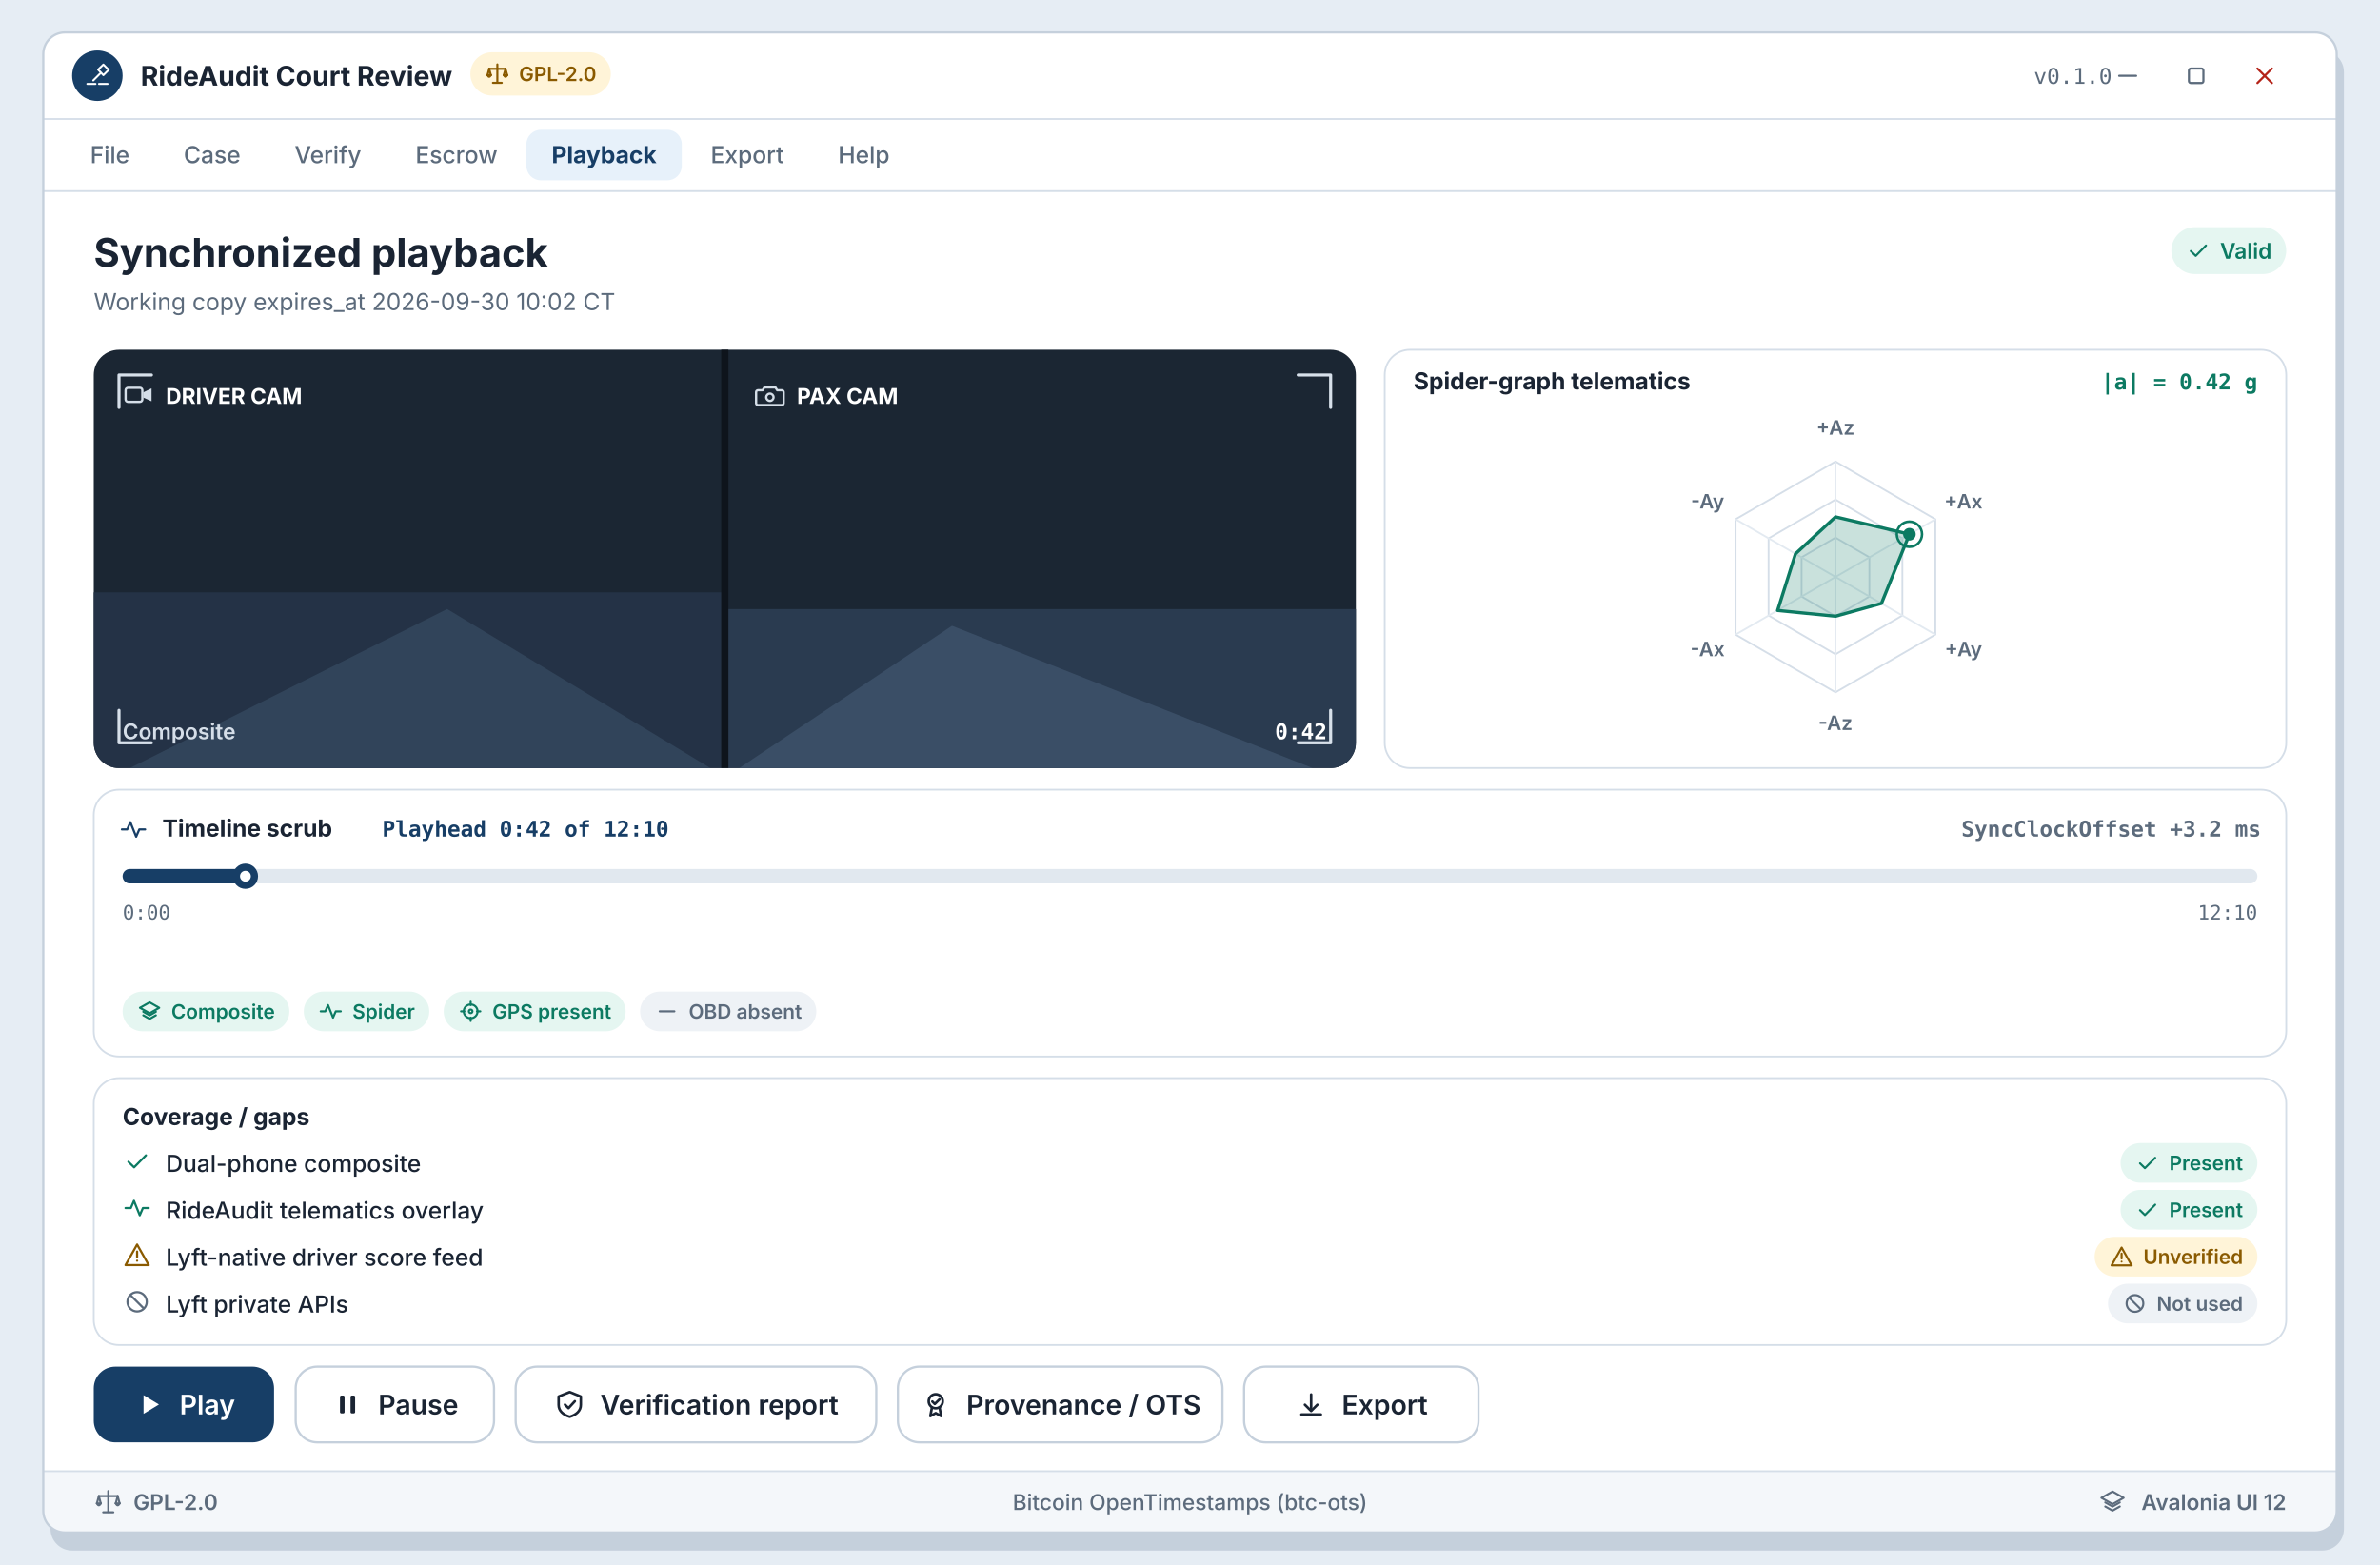
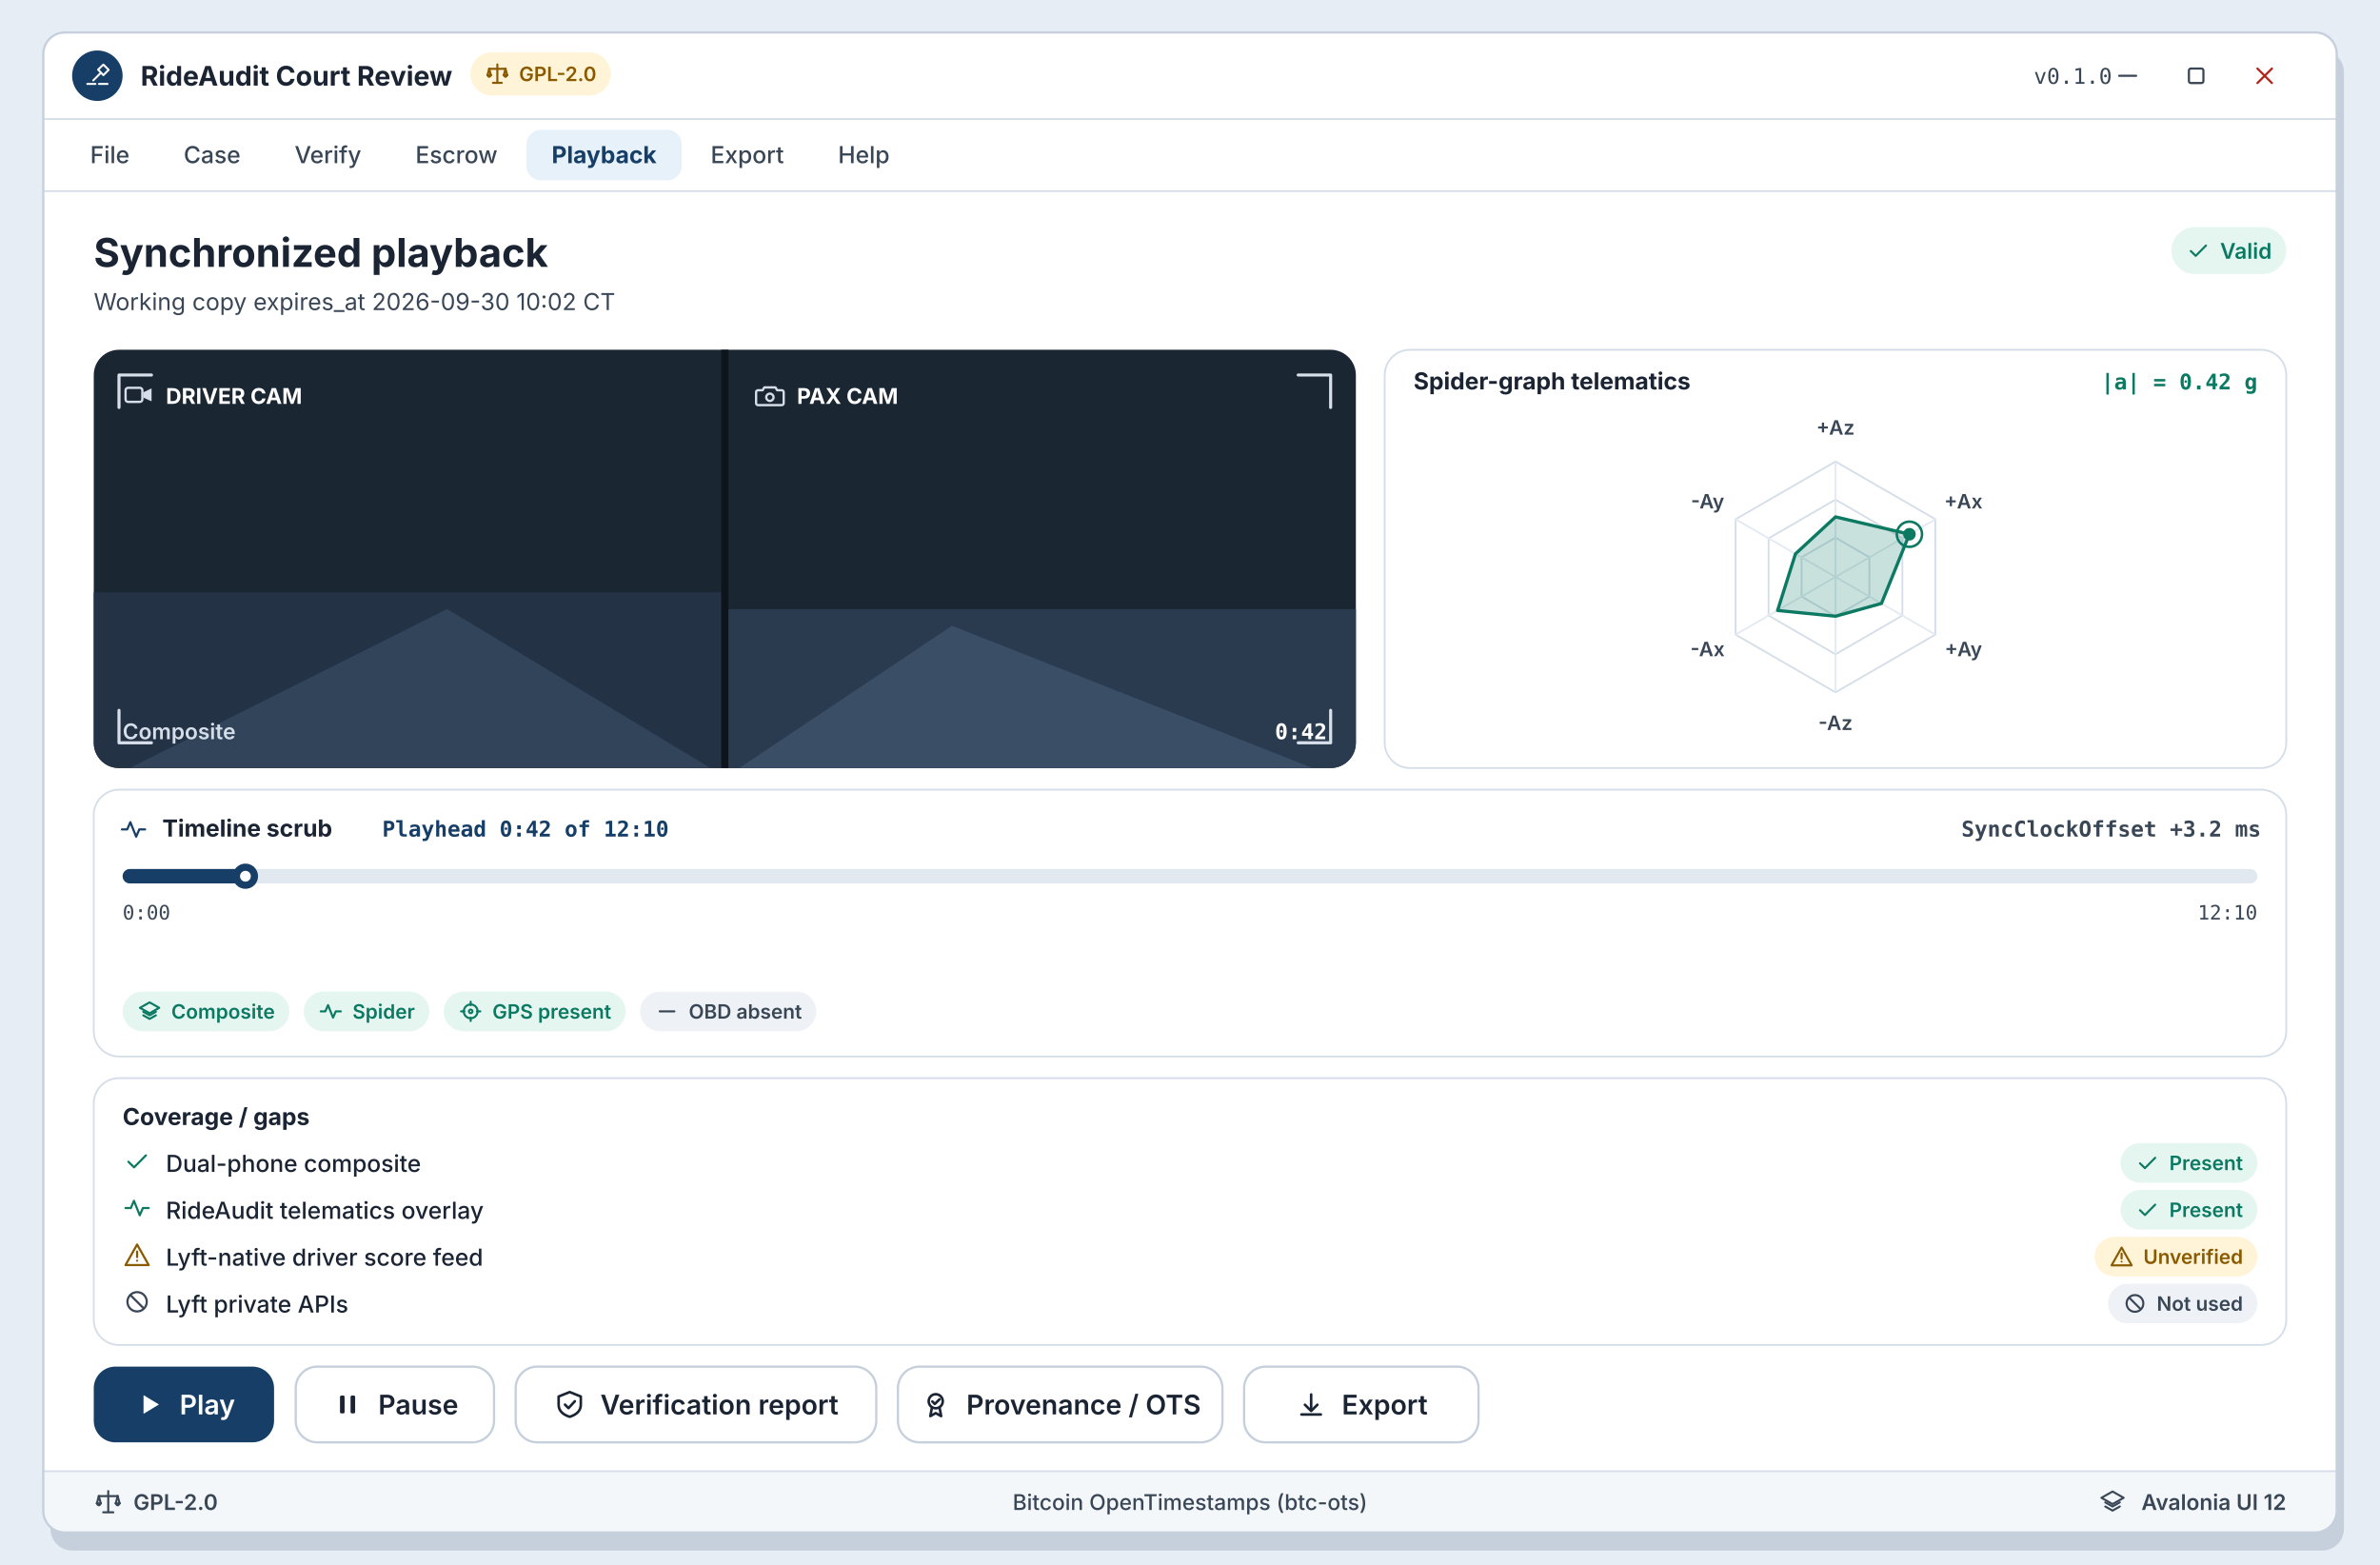
<svg xmlns="http://www.w3.org/2000/svg" width="1320" height="868" viewBox="0 0 1320 868" role="img">
  <defs>
    <clipPath id="win">
      <rect x="24" y="18" width="1272" height="832" rx="12" />
    </clipPath>
  </defs>
  <rect x="0" y="0" width="1320" height="868" rx="0" fill="#E6EDF4" />
  <rect x="28" y="28" width="1272" height="832" rx="12" fill="#C5D0DC" />
  <g clip-path="url(#win)">
    <rect x="24" y="18" width="1272" height="832" rx="0" fill="#FFFFFF" />
    <rect x="40" y="28" width="28" height="28" rx="14" fill="#173E66" />
    <g transform="translate(46.72 34.72) scale(0.61)">
      <path d="M2.8 19.4h7.4" fill="none" stroke="#FFFFFF" stroke-width="1.8" stroke-linecap="round" stroke-linejoin="round" />
      <path d="M13.4 19.4H21.2" fill="none" stroke="#FFFFFF" stroke-width="1.8" stroke-linecap="round" stroke-linejoin="round" />
      <path d="M8.2 16.2 14.4 10" fill="none" stroke="#FFFFFF" stroke-width="1.8" stroke-linecap="round" stroke-linejoin="round" />
      <path d="M12.6 6.4 17.4 1.8 22.2 6.6 17.4 11.4Z" fill="none" stroke="#FFFFFF" stroke-width="1.8" stroke-linecap="round" stroke-linejoin="round" />
    </g>
    <text x="78" y="47.5" fill="#1A2433" font-family="Inter, Segoe UI, Roboto, Helvetica, Arial, sans-serif" font-size="15" font-weight="700" text-anchor="start">RideAudit Court Review</text>
    <rect x="260.88" y="29" width="77.89" height="24" rx="12" fill="#FFF4D8" />
    <g transform="translate(268.88 34) scale(0.58)">
      <path d="M12 3v17.2" fill="none" stroke="#8A5A00" stroke-width="2" stroke-linecap="round" stroke-linejoin="round" />
      <path d="M7.8 20.6h8.4" fill="none" stroke="#8A5A00" stroke-width="2" stroke-linecap="round" stroke-linejoin="round" />
      <path d="M4.2 7.2h15.6" fill="none" stroke="#8A5A00" stroke-width="2" stroke-linecap="round" stroke-linejoin="round" />
      <path d="M4.2 7.2 2.6 13.2" fill="none" stroke="#8A5A00" stroke-width="2" stroke-linecap="round" stroke-linejoin="round" />
      <path d="M4.2 7.2 5.8 13.2" fill="none" stroke="#8A5A00" stroke-width="2" stroke-linecap="round" stroke-linejoin="round" />
      <path d="M2.6 13.2h3.2" fill="none" stroke="#8A5A00" stroke-width="2" stroke-linecap="round" stroke-linejoin="round" />
      <path d="M2.6 13.2Q4.2 16.4 5.8 13.2" fill="none" stroke="#8A5A00" stroke-width="2" stroke-linecap="round" stroke-linejoin="round" />
      <path d="M19.8 7.2 18.2 13.2" fill="none" stroke="#8A5A00" stroke-width="2" stroke-linecap="round" stroke-linejoin="round" />
      <path d="M19.8 7.2 21.4 13.2" fill="none" stroke="#8A5A00" stroke-width="2" stroke-linecap="round" stroke-linejoin="round" />
      <path d="M18.2 13.2h3.2" fill="none" stroke="#8A5A00" stroke-width="2" stroke-linecap="round" stroke-linejoin="round" />
      <path d="M18.2 13.2Q19.8 16.4 21.4 13.2" fill="none" stroke="#8A5A00" stroke-width="2" stroke-linecap="round" stroke-linejoin="round" />
    </g>
    <text x="287.88" y="45" fill="#8A5A00" font-family="Inter, Segoe UI, Roboto, Helvetica, Arial, sans-serif" font-size="11" font-weight="600" text-anchor="start">GPL-2.0</text>
-     <text x="1128" y="46.5" fill="#5C6B7C" font-family="JetBrains Mono, ui-monospace, SFMono-Regular, Menlo, Consolas, monospace" font-size="12" font-weight="500" text-anchor="start">v0.1.0</text>
+     <text x="1128" y="46.5" fill="#394656" font-family="JetBrains Mono, ui-monospace, SFMono-Regular, Menlo, Consolas, monospace" font-size="12" font-weight="500" text-anchor="start">v0.1.0</text>
    <g transform="translate(1172 34) scale(0.67)">
-       <path d="M5 12h14" fill="none" stroke="#5C6B7C" stroke-width="1.8" stroke-linecap="round" stroke-linejoin="round" />
+       <path d="M5 12h14" fill="none" stroke="#394656" stroke-width="1.8" stroke-linecap="round" stroke-linejoin="round" />
    </g>
    <g transform="translate(1210 34) scale(0.67)">
-       <rect x="6" y="6" width="12" height="12" rx="1.6" fill="none" stroke="#5C6B7C" stroke-width="1.8" stroke-linejoin="round" />
+       <rect x="6" y="6" width="12" height="12" rx="1.6" fill="none" stroke="#394656" stroke-width="1.8" stroke-linejoin="round" />
    </g>
    <g transform="translate(1248 34) scale(0.67)">
      <path d="M6 6 18 18" fill="none" stroke="#B42318" stroke-width="1.8" stroke-linecap="round" stroke-linejoin="round" />
      <path d="M18 6 6 18" fill="none" stroke="#B42318" stroke-width="1.8" stroke-linecap="round" stroke-linejoin="round" />
    </g>
    <line x1="24" y1="66" x2="1296" y2="66" stroke="#D5DEE8" stroke-width="1" />
-     <text x="50" y="90.5" fill="#5C6B7C" font-family="Inter, Segoe UI, Roboto, Helvetica, Arial, sans-serif" font-size="13" font-weight="500" text-anchor="start">File</text>
-     <text x="101.86" y="90.5" fill="#5C6B7C" font-family="Inter, Segoe UI, Roboto, Helvetica, Arial, sans-serif" font-size="13" font-weight="500" text-anchor="start">Case</text>
-     <text x="163.41" y="90.5" fill="#5C6B7C" font-family="Inter, Segoe UI, Roboto, Helvetica, Arial, sans-serif" font-size="13" font-weight="500" text-anchor="start">Verify</text>
-     <text x="230.41" y="90.5" fill="#5C6B7C" font-family="Inter, Segoe UI, Roboto, Helvetica, Arial, sans-serif" font-size="13" font-weight="500" text-anchor="start">Escrow</text>
+     <text x="50" y="90.5" fill="#394656" font-family="Inter, Segoe UI, Roboto, Helvetica, Arial, sans-serif" font-size="13" font-weight="500" text-anchor="start">File</text>
+     <text x="101.86" y="90.5" fill="#394656" font-family="Inter, Segoe UI, Roboto, Helvetica, Arial, sans-serif" font-size="13" font-weight="500" text-anchor="start">Case</text>
+     <text x="163.41" y="90.5" fill="#394656" font-family="Inter, Segoe UI, Roboto, Helvetica, Arial, sans-serif" font-size="13" font-weight="500" text-anchor="start">Verify</text>
+     <text x="230.41" y="90.5" fill="#394656" font-family="Inter, Segoe UI, Roboto, Helvetica, Arial, sans-serif" font-size="13" font-weight="500" text-anchor="start">Escrow</text>
    <rect x="291.95" y="72" width="86.19" height="28" rx="8" fill="#E7F1FA" />
    <text x="305.95" y="90.5" fill="#173E66" font-family="Inter, Segoe UI, Roboto, Helvetica, Arial, sans-serif" font-size="13" font-weight="700" text-anchor="start">Playback</text>
-     <text x="394.14" y="90.5" fill="#5C6B7C" font-family="Inter, Segoe UI, Roboto, Helvetica, Arial, sans-serif" font-size="13" font-weight="500" text-anchor="start">Export</text>
-     <text x="464.8" y="90.5" fill="#5C6B7C" font-family="Inter, Segoe UI, Roboto, Helvetica, Arial, sans-serif" font-size="13" font-weight="500" text-anchor="start">Help</text>
+     <text x="394.14" y="90.5" fill="#394656" font-family="Inter, Segoe UI, Roboto, Helvetica, Arial, sans-serif" font-size="13" font-weight="500" text-anchor="start">Export</text>
+     <text x="464.8" y="90.5" fill="#394656" font-family="Inter, Segoe UI, Roboto, Helvetica, Arial, sans-serif" font-size="13" font-weight="500" text-anchor="start">Help</text>
    <line x1="24" y1="106" x2="1296" y2="106" stroke="#D5DEE8" stroke-width="1" />
    <text x="52" y="148" fill="#1A2433" font-family="Inter, Segoe UI, Roboto, Helvetica, Arial, sans-serif" font-size="22" font-weight="700" text-anchor="start">Synchronized playback</text>
    <rect x="1204.28" y="126" width="63.72" height="26" rx="13" fill="#E5F6F1" />
    <g transform="translate(1212.28 132) scale(0.58)">
      <path d="M4.8 12.5 9.5 17.1 19.3 7.2" fill="none" stroke="#0C7A62" stroke-width="2" stroke-linecap="round" stroke-linejoin="round" />
    </g>
    <text x="1231.28" y="143.5" fill="#0C7A62" font-family="Inter, Segoe UI, Roboto, Helvetica, Arial, sans-serif" font-size="12" font-weight="600" text-anchor="start">Valid</text>
-     <text x="52" y="172" fill="#5C6B7C" font-family="Inter, Segoe UI, Roboto, Helvetica, Arial, sans-serif" font-size="13" font-weight="400" text-anchor="start">Working copy expires_at 2026-09-30 10:02 CT</text>
+     <text x="52" y="172" fill="#394656" font-family="Inter, Segoe UI, Roboto, Helvetica, Arial, sans-serif" font-size="13" font-weight="400" text-anchor="start">Working copy expires_at 2026-09-30 10:02 CT</text>
    <defs>
      <clipPath id="split2">
        <rect x="52" y="194" width="700" height="232" rx="14" />
      </clipPath>
    </defs>
    <g clip-path="url(#split2)">
      <rect x="52" y="194" width="700" height="232" rx="0" fill="#1B2633" />
      <rect x="52" y="328.56" width="350" height="116" rx="0" fill="#243246" />
      <rect x="402" y="337.84" width="350" height="116" rx="0" fill="#2A3B50" />
      <polygon points="248.0,337.8 72.0,426.0 394.0,426.0" fill="#31445A" />
      <polygon points="528.0,347.1 410.0,426.0 728.0,426.0" fill="#3A4E66" />
      <line x1="402" y1="194" x2="402" y2="426" stroke="#0E141C" stroke-width="4" />
    </g>
    <path d="M66 226 L66 208 L84 208" fill="none" stroke="#D7E0EA" stroke-width="1.7" stroke-linecap="round" stroke-linejoin="round" />
    <path d="M720 208 L738 208 L738 226" fill="none" stroke="#D7E0EA" stroke-width="1.7" stroke-linecap="round" stroke-linejoin="round" />
    <path d="M66 394 L66 412 L84 412" fill="none" stroke="#D7E0EA" stroke-width="1.7" stroke-linecap="round" stroke-linejoin="round" />
    <path d="M720 412 L738 412 L738 394" fill="none" stroke="#D7E0EA" stroke-width="1.7" stroke-linecap="round" stroke-linejoin="round" />
    <g transform="translate(68 210) scale(0.75)">
      <rect x="2.2" y="6.8" width="12.4" height="10.4" rx="1.8" fill="none" stroke="#D5DEE8" stroke-width="1.7" stroke-linejoin="round" />
      <path d="M15.2 10.2 21.4 7.2v9.6l-6.2-2.8z" fill="#D5DEE8" stroke="none" stroke-linejoin="round" />
    </g>
    <text x="92" y="224" fill="#FFFFFF" font-family="Inter, Segoe UI, Roboto, Helvetica, Arial, sans-serif" font-size="12" font-weight="700" text-anchor="start">DRIVER CAM</text>
    <g transform="translate(418 210) scale(0.75)">
      <path d="M3.2 8.6h3.4l1.3-2.1h8.2l1.3 2.1h3.4A1.4 1.4 0 0 1 22.2 10v8.2a1.4 1.4 0 0 1-1.4 1.4H3.2A1.4 1.4 0 0 1 1.8 18.2V10a1.4 1.4 0 0 1 1.4-1.4z" fill="none" stroke="#D5DEE8" stroke-width="1.7" stroke-linecap="round" stroke-linejoin="round" />
      <circle cx="12" cy="13.8" r="2.7" fill="none" stroke="#D5DEE8" stroke-width="1.7" />
    </g>
    <text x="442" y="224" fill="#FFFFFF" font-family="Inter, Segoe UI, Roboto, Helvetica, Arial, sans-serif" font-size="12" font-weight="700" text-anchor="start">PAX CAM</text>
    <text x="68" y="410" fill="#D5DEE8" font-family="Inter, Segoe UI, Roboto, Helvetica, Arial, sans-serif" font-size="12" font-weight="600" text-anchor="start">Composite</text>
    <text x="736" y="410" fill="#FFFFFF" font-family="JetBrains Mono, ui-monospace, SFMono-Regular, Menlo, Consolas, monospace" font-size="12" font-weight="600" text-anchor="end">0:42</text>
    <rect x="768" y="194" width="500" height="232" rx="14" fill="#FFFFFF" stroke="#D5DEE8" stroke-width="1" />
    <text x="784" y="216" fill="#1A2433" font-family="Inter, Segoe UI, Roboto, Helvetica, Arial, sans-serif" font-size="13" font-weight="700" text-anchor="start">Spider-graph telematics</text>
    <text x="1252" y="216" fill="#0C7A62" font-family="JetBrains Mono, ui-monospace, SFMono-Regular, Menlo, Consolas, monospace" font-size="12" font-weight="700" text-anchor="end">|a| = 0.42 g</text>
    <polygon points="1018.0,298.2 1036.8,309.1 1036.8,330.9 1018.0,341.8 999.2,330.9 999.2,309.1" fill="none" stroke="#D5DEE8" stroke-width="1" stroke-linejoin="round" />
    <polygon points="1018.0,277.1 1055.1,298.6 1055.1,341.4 1018.0,362.9 980.9,341.4 980.9,298.6" fill="none" stroke="#D5DEE8" stroke-width="1" stroke-linejoin="round" />
    <polygon points="1018.0,256.0 1073.4,288.0 1073.4,352.0 1018.0,384.0 962.6,352.0 962.6,288.0" fill="none" stroke="#D5DEE8" stroke-width="1" stroke-linejoin="round" />
    <line x1="1018" y1="320" x2="1018" y2="256" stroke="#E3EAF1" stroke-width="1" />
    <line x1="1018" y1="320" x2="1073.43" y2="288" stroke="#E3EAF1" stroke-width="1" />
    <line x1="1018" y1="320" x2="1073.43" y2="352" stroke="#E3EAF1" stroke-width="1" />
    <line x1="1018" y1="320" x2="1018" y2="384" stroke="#E3EAF1" stroke-width="1" />
    <line x1="1018" y1="320" x2="962.57" y2="352" stroke="#E3EAF1" stroke-width="1" />
    <line x1="1018" y1="320" x2="962.57" y2="288" stroke="#E3EAF1" stroke-width="1" />
    <polygon points="1018.0,286.7 1059.0,296.3 1043.5,334.7 1018.0,341.8 985.9,338.6 995.8,307.2" fill="#0C7A62" fill-opacity="0.22" stroke="#0C7A62" stroke-width="1.8" stroke-linejoin="round" />
    <circle cx="1059.01" cy="296.32" r="3.5" fill="#0C7A62" />
    <circle cx="1059.01" cy="296.32" r="7" fill="none" stroke="#0C7A62" stroke-width="1.4" />
-     <text x="1018" y="241.08" fill="#5C6B7C" font-family="Inter, Segoe UI, Roboto, Helvetica, Arial, sans-serif" font-size="11" font-weight="600" text-anchor="middle">+Az</text>
-     <text x="1088.94" y="282.04" fill="#5C6B7C" font-family="Inter, Segoe UI, Roboto, Helvetica, Arial, sans-serif" font-size="11" font-weight="600" text-anchor="middle">+Ax</text>
-     <text x="1088.94" y="363.96" fill="#5C6B7C" font-family="Inter, Segoe UI, Roboto, Helvetica, Arial, sans-serif" font-size="11" font-weight="600" text-anchor="middle">+Ay</text>
-     <text x="1018" y="404.92" fill="#5C6B7C" font-family="Inter, Segoe UI, Roboto, Helvetica, Arial, sans-serif" font-size="11" font-weight="600" text-anchor="middle">-Az</text>
-     <text x="947.06" y="363.96" fill="#5C6B7C" font-family="Inter, Segoe UI, Roboto, Helvetica, Arial, sans-serif" font-size="11" font-weight="600" text-anchor="middle">-Ax</text>
-     <text x="947.06" y="282.04" fill="#5C6B7C" font-family="Inter, Segoe UI, Roboto, Helvetica, Arial, sans-serif" font-size="11" font-weight="600" text-anchor="middle">-Ay</text>
+     <text x="1018" y="241.08" fill="#394656" font-family="Inter, Segoe UI, Roboto, Helvetica, Arial, sans-serif" font-size="11" font-weight="600" text-anchor="middle">+Az</text>
+     <text x="1088.94" y="282.04" fill="#394656" font-family="Inter, Segoe UI, Roboto, Helvetica, Arial, sans-serif" font-size="11" font-weight="600" text-anchor="middle">+Ax</text>
+     <text x="1088.94" y="363.96" fill="#394656" font-family="Inter, Segoe UI, Roboto, Helvetica, Arial, sans-serif" font-size="11" font-weight="600" text-anchor="middle">+Ay</text>
+     <text x="1018" y="404.92" fill="#394656" font-family="Inter, Segoe UI, Roboto, Helvetica, Arial, sans-serif" font-size="11" font-weight="600" text-anchor="middle">-Az</text>
+     <text x="947.06" y="363.96" fill="#394656" font-family="Inter, Segoe UI, Roboto, Helvetica, Arial, sans-serif" font-size="11" font-weight="600" text-anchor="middle">-Ax</text>
+     <text x="947.06" y="282.04" fill="#394656" font-family="Inter, Segoe UI, Roboto, Helvetica, Arial, sans-serif" font-size="11" font-weight="600" text-anchor="middle">-Ay</text>
    <rect x="52" y="438" width="1216" height="148" rx="14" fill="#FFFFFF" stroke="#D5DEE8" stroke-width="1" />
    <g transform="translate(66 452) scale(0.67)">
      <path d="M2.4 12h4.4l2.6-6 4.8 12 2.6-6H21.6" fill="none" stroke="#173E66" stroke-width="1.8" stroke-linecap="round" stroke-linejoin="round" />
    </g>
    <text x="90" y="464" fill="#1A2433" font-family="Inter, Segoe UI, Roboto, Helvetica, Arial, sans-serif" font-size="13" font-weight="700" text-anchor="start">Timeline scrub</text>
    <text x="212" y="464" fill="#173E66" font-family="JetBrains Mono, ui-monospace, SFMono-Regular, Menlo, Consolas, monospace" font-size="12" font-weight="600" text-anchor="start">Playhead 0:42 of 12:10</text>
-     <text x="1254" y="464" fill="#5C6B7C" font-family="JetBrains Mono, ui-monospace, SFMono-Regular, Menlo, Consolas, monospace" font-size="12" font-weight="600" text-anchor="end">SyncClockOffset +3.2 ms</text>
+     <text x="1254" y="464" fill="#394656" font-family="JetBrains Mono, ui-monospace, SFMono-Regular, Menlo, Consolas, monospace" font-size="12" font-weight="600" text-anchor="end">SyncClockOffset +3.2 ms</text>
    <rect x="68" y="482" width="1184" height="8" rx="4" fill="#E1E8EF" />
    <rect x="68" y="482" width="68.12" height="8" rx="4" fill="#173E66" />
    <circle cx="136.12" cy="486" r="7" fill="#173E66" />
    <circle cx="136.12" cy="486" r="3" fill="#FFFFFF" />
-     <text x="68" y="510" fill="#5C6B7C" font-family="JetBrains Mono, ui-monospace, SFMono-Regular, Menlo, Consolas, monospace" font-size="11" font-weight="500" text-anchor="start">0:00</text>
-     <text x="1252" y="510" fill="#5C6B7C" font-family="JetBrains Mono, ui-monospace, SFMono-Regular, Menlo, Consolas, monospace" font-size="11" font-weight="500" text-anchor="end">12:10</text>
+     <text x="68" y="510" fill="#394656" font-family="JetBrains Mono, ui-monospace, SFMono-Regular, Menlo, Consolas, monospace" font-size="11" font-weight="500" text-anchor="start">0:00</text>
+     <text x="1252" y="510" fill="#394656" font-family="JetBrains Mono, ui-monospace, SFMono-Regular, Menlo, Consolas, monospace" font-size="11" font-weight="500" text-anchor="end">12:10</text>
    <rect x="68" y="550" width="92.48" height="22" rx="11" fill="#E5F6F1" />
    <g transform="translate(76 554) scale(0.58)">
      <path d="M12 3.4 21.2 8.6 12 13.8 2.8 8.6Z" fill="none" stroke="#0C7A62" stroke-width="2" stroke-linecap="round" stroke-linejoin="round" />
      <path d="M6 12.4 12 15.8 18 12.4" fill="none" stroke="#0C7A62" stroke-width="2" stroke-linecap="round" stroke-linejoin="round" />
      <path d="M6 15.8 12 19.2 18 15.8" fill="none" stroke="#0C7A62" stroke-width="2" stroke-linecap="round" stroke-linejoin="round" />
    </g>
    <text x="95" y="565" fill="#0C7A62" font-family="Inter, Segoe UI, Roboto, Helvetica, Arial, sans-serif" font-size="11" font-weight="600" text-anchor="start">Composite</text>
    <rect x="168.48" y="550" width="69.61" height="22" rx="11" fill="#E5F6F1" />
    <g transform="translate(176.48 554) scale(0.58)">
      <path d="M2.4 12h4.4l2.6-6 4.8 12 2.6-6H21.6" fill="none" stroke="#0C7A62" stroke-width="2" stroke-linecap="round" stroke-linejoin="round" />
    </g>
    <text x="195.48" y="565" fill="#0C7A62" font-family="Inter, Segoe UI, Roboto, Helvetica, Arial, sans-serif" font-size="11" font-weight="600" text-anchor="start">Spider</text>
    <rect x="246.09" y="550" width="100.91" height="22" rx="11" fill="#E5F6F1" />
    <g transform="translate(254.09 554) scale(0.58)">
      <circle cx="12" cy="12" r="6.6" fill="none" stroke="#0C7A62" stroke-width="2" />
      <circle cx="12" cy="12" r="1.7" fill="none" stroke="#0C7A62" stroke-width="2" />
      <path d="M12 2.8v3.2" fill="none" stroke="#0C7A62" stroke-width="2" stroke-linecap="round" stroke-linejoin="round" />
      <path d="M12 18v3.2" fill="none" stroke="#0C7A62" stroke-width="2" stroke-linecap="round" stroke-linejoin="round" />
      <path d="M2.8 12h3.2" fill="none" stroke="#0C7A62" stroke-width="2" stroke-linecap="round" stroke-linejoin="round" />
      <path d="M18 12h3.2" fill="none" stroke="#0C7A62" stroke-width="2" stroke-linecap="round" stroke-linejoin="round" />
    </g>
    <text x="273.09" y="565" fill="#0C7A62" font-family="Inter, Segoe UI, Roboto, Helvetica, Arial, sans-serif" font-size="11" font-weight="600" text-anchor="start">GPS present</text>
    <rect x="355" y="550" width="97.75" height="22" rx="11" fill="#EEF2F6" />
    <g transform="translate(363 554) scale(0.58)">
-       <path d="M5 12h14" fill="none" stroke="#5C6B7C" stroke-width="2" stroke-linecap="round" stroke-linejoin="round" />
-     </g>
-     <text x="382" y="565" fill="#5C6B7C" font-family="Inter, Segoe UI, Roboto, Helvetica, Arial, sans-serif" font-size="11" font-weight="600" text-anchor="start">OBD absent</text>
+       <path d="M5 12h14" fill="none" stroke="#394656" stroke-width="2" stroke-linecap="round" stroke-linejoin="round" />
+     </g>
+     <text x="382" y="565" fill="#394656" font-family="Inter, Segoe UI, Roboto, Helvetica, Arial, sans-serif" font-size="11" font-weight="600" text-anchor="start">OBD absent</text>
    <rect x="52" y="598" width="1216" height="148" rx="14" fill="#FFFFFF" stroke="#D5DEE8" stroke-width="1" />
    <text x="68" y="624" fill="#1A2433" font-family="Inter, Segoe UI, Roboto, Helvetica, Arial, sans-serif" font-size="13" font-weight="700" text-anchor="start">Coverage / gaps</text>
    <g transform="translate(68 636) scale(0.67)">
      <path d="M4.8 12.5 9.5 17.1 19.3 7.2" fill="none" stroke="#0C7A62" stroke-width="1.8" stroke-linecap="round" stroke-linejoin="round" />
    </g>
    <text x="92" y="650" fill="#1A2433" font-family="Inter, Segoe UI, Roboto, Helvetica, Arial, sans-serif" font-size="13" font-weight="500" text-anchor="start">Dual-phone composite</text>
    <rect x="1176.11" y="634" width="75.89" height="22" rx="11" fill="#E5F6F1" />
    <g transform="translate(1184.11 638) scale(0.58)">
      <path d="M4.8 12.5 9.5 17.1 19.3 7.2" fill="none" stroke="#0C7A62" stroke-width="2" stroke-linecap="round" stroke-linejoin="round" />
    </g>
    <text x="1203.11" y="649" fill="#0C7A62" font-family="Inter, Segoe UI, Roboto, Helvetica, Arial, sans-serif" font-size="11" font-weight="600" text-anchor="start">Present</text>
    <g transform="translate(68 662) scale(0.67)">
      <path d="M2.4 12h4.4l2.6-6 4.8 12 2.6-6H21.6" fill="none" stroke="#0C7A62" stroke-width="1.8" stroke-linecap="round" stroke-linejoin="round" />
    </g>
    <text x="92" y="676" fill="#1A2433" font-family="Inter, Segoe UI, Roboto, Helvetica, Arial, sans-serif" font-size="13" font-weight="500" text-anchor="start">RideAudit telematics overlay</text>
    <rect x="1176.11" y="660" width="75.89" height="22" rx="11" fill="#E5F6F1" />
    <g transform="translate(1184.11 664) scale(0.58)">
      <path d="M4.8 12.5 9.5 17.1 19.3 7.2" fill="none" stroke="#0C7A62" stroke-width="2" stroke-linecap="round" stroke-linejoin="round" />
    </g>
    <text x="1203.11" y="675" fill="#0C7A62" font-family="Inter, Segoe UI, Roboto, Helvetica, Arial, sans-serif" font-size="11" font-weight="600" text-anchor="start">Present</text>
    <g transform="translate(68 688) scale(0.67)">
      <path d="M12 3.4 21.6 20.4H2.4Z" fill="none" stroke="#8A5A00" stroke-width="1.8" stroke-linecap="round" stroke-linejoin="round" />
      <path d="M12 9.2v4.6" fill="none" stroke="#8A5A00" stroke-width="1.8" stroke-linecap="round" stroke-linejoin="round" />
      <circle cx="12" cy="16.8" r="0.9" fill="#8A5A00" />
    </g>
    <text x="92" y="702" fill="#1A2433" font-family="Inter, Segoe UI, Roboto, Helvetica, Arial, sans-serif" font-size="13" font-weight="500" text-anchor="start">Lyft-native driver score feed</text>
    <rect x="1161.73" y="686" width="90.27" height="22" rx="11" fill="#FFF4D8" />
    <g transform="translate(1169.73 690) scale(0.58)">
      <path d="M12 3.4 21.6 20.4H2.4Z" fill="none" stroke="#8A5A00" stroke-width="2" stroke-linecap="round" stroke-linejoin="round" />
      <path d="M12 9.2v4.6" fill="none" stroke="#8A5A00" stroke-width="2" stroke-linecap="round" stroke-linejoin="round" />
      <circle cx="12" cy="16.8" r="0.9" fill="#8A5A00" />
    </g>
    <text x="1188.73" y="701" fill="#8A5A00" font-family="Inter, Segoe UI, Roboto, Helvetica, Arial, sans-serif" font-size="11" font-weight="600" text-anchor="start">Unverified</text>
    <g transform="translate(68 714) scale(0.67)">
-       <circle cx="12" cy="12" r="8" fill="none" stroke="#5C6B7C" stroke-width="1.8" />
-       <path d="M6.8 6.8 17.2 17.2" fill="none" stroke="#5C6B7C" stroke-width="1.8" stroke-linecap="round" stroke-linejoin="round" />
+       <circle cx="12" cy="12" r="8" fill="none" stroke="#394656" stroke-width="1.8" />
+       <path d="M6.8 6.8 17.2 17.2" fill="none" stroke="#394656" stroke-width="1.8" stroke-linecap="round" stroke-linejoin="round" />
    </g>
    <text x="92" y="728" fill="#1A2433" font-family="Inter, Segoe UI, Roboto, Helvetica, Arial, sans-serif" font-size="13" font-weight="500" text-anchor="start">Lyft private APIs</text>
    <rect x="1169.14" y="712" width="82.86" height="22" rx="11" fill="#EEF2F6" />
    <g transform="translate(1177.14 716) scale(0.58)">
-       <circle cx="12" cy="12" r="8" fill="none" stroke="#5C6B7C" stroke-width="2" />
-       <path d="M6.8 6.8 17.2 17.2" fill="none" stroke="#5C6B7C" stroke-width="2" stroke-linecap="round" stroke-linejoin="round" />
-     </g>
-     <text x="1196.14" y="727" fill="#5C6B7C" font-family="Inter, Segoe UI, Roboto, Helvetica, Arial, sans-serif" font-size="11" font-weight="600" text-anchor="start">Not used</text>
+       <circle cx="12" cy="12" r="8" fill="none" stroke="#394656" stroke-width="2" />
+       <path d="M6.8 6.8 17.2 17.2" fill="none" stroke="#394656" stroke-width="2" stroke-linecap="round" stroke-linejoin="round" />
+     </g>
+     <text x="1196.14" y="727" fill="#394656" font-family="Inter, Segoe UI, Roboto, Helvetica, Arial, sans-serif" font-size="11" font-weight="600" text-anchor="start">Not used</text>
    <rect x="52" y="758" width="100" height="42" rx="12" fill="#173E66" />
    <g transform="translate(73.61 770) scale(0.75)">
      <path d="M8 5.1v13.8L19.4 12Z" fill="#FFFFFF" stroke="none" stroke-linejoin="round" />
    </g>
    <text x="99.61" y="784.5" fill="#FFFFFF" font-family="Inter, Segoe UI, Roboto, Helvetica, Arial, sans-serif" font-size="15" font-weight="600" text-anchor="start">Play</text>
    <rect x="164" y="758" width="110" height="42" rx="12" fill="#FFFFFF" stroke="#C5D0DC" stroke-width="1.25" />
    <g transform="translate(183.77 770) scale(0.75)">
      <rect x="6.4" y="5.4" width="3.4" height="13.2" rx="1" fill="#1A2433" />
      <rect x="14.2" y="5.4" width="3.4" height="13.2" rx="1" fill="#1A2433" />
    </g>
    <text x="209.77" y="784.5" fill="#1A2433" font-family="Inter, Segoe UI, Roboto, Helvetica, Arial, sans-serif" font-size="15" font-weight="600" text-anchor="start">Pause</text>
    <rect x="286" y="758" width="200" height="42" rx="12" fill="#FFFFFF" stroke="#C5D0DC" stroke-width="1.25" />
    <g transform="translate(306.98 770) scale(0.75)">
      <path d="M12 2.8 20.2 6.1v6.2c0 4.3-3.2 7.3-8.2 8.8-5-1.5-8.2-4.5-8.2-8.8V6.1Z" fill="none" stroke="#1A2433" stroke-width="1.9" stroke-linecap="round" stroke-linejoin="round" />
      <path d="M8.5 12.1 11.1 14.7 15.8 9.6" fill="none" stroke="#1A2433" stroke-width="1.9" stroke-linecap="round" stroke-linejoin="round" />
    </g>
    <text x="332.98" y="784.5" fill="#1A2433" font-family="Inter, Segoe UI, Roboto, Helvetica, Arial, sans-serif" font-size="15" font-weight="600" text-anchor="start">Verification report</text>
    <rect x="498" y="758" width="180" height="42" rx="12" fill="#FFFFFF" stroke="#C5D0DC" stroke-width="1.25" />
    <g transform="translate(509.98 770) scale(0.75)">
      <circle cx="12" cy="9.6" r="5.2" fill="none" stroke="#1A2433" stroke-width="1.9" />
      <path d="M9.2 14.2 8 20.6 12 18.4 16 20.6 14.8 14.2" fill="none" stroke="#1A2433" stroke-width="1.9" stroke-linecap="round" stroke-linejoin="round" />
      <path d="M9.5 9.8 11.3 11.6 14.8 8.2" fill="none" stroke="#1A2433" stroke-width="1.9" stroke-linecap="round" stroke-linejoin="round" />
    </g>
    <text x="535.98" y="784.5" fill="#1A2433" font-family="Inter, Segoe UI, Roboto, Helvetica, Arial, sans-serif" font-size="15" font-weight="600" text-anchor="start">Provenance / OTS</text>
    <rect x="690" y="758" width="130" height="42" rx="12" fill="#FFFFFF" stroke="#C5D0DC" stroke-width="1.25" />
    <g transform="translate(718.19 770) scale(0.75)">
      <path d="M12 4.6v11.6" fill="none" stroke="#1A2433" stroke-width="1.9" stroke-linecap="round" stroke-linejoin="round" />
      <path d="M7.4 12.2 12 16.8 16.6 12.2" fill="none" stroke="#1A2433" stroke-width="1.9" stroke-linecap="round" stroke-linejoin="round" />
      <path d="M4.8 19.4h14.4" fill="none" stroke="#1A2433" stroke-width="1.9" stroke-linecap="round" stroke-linejoin="round" />
    </g>
    <text x="744.19" y="784.5" fill="#1A2433" font-family="Inter, Segoe UI, Roboto, Helvetica, Arial, sans-serif" font-size="15" font-weight="600" text-anchor="start">Export</text>
    <rect x="24" y="816" width="1272" height="34" rx="0" fill="#F4F7FA" />
    <line x1="24" y1="816" x2="1296" y2="816" stroke="#D5DEE8" stroke-width="1" />
    <g transform="translate(52 825) scale(0.67)">
-       <path d="M12 3v17.2" fill="none" stroke="#5C6B7C" stroke-width="1.7" stroke-linecap="round" stroke-linejoin="round" />
-       <path d="M7.8 20.6h8.4" fill="none" stroke="#5C6B7C" stroke-width="1.7" stroke-linecap="round" stroke-linejoin="round" />
-       <path d="M4.2 7.2h15.6" fill="none" stroke="#5C6B7C" stroke-width="1.7" stroke-linecap="round" stroke-linejoin="round" />
-       <path d="M4.2 7.2 2.6 13.2" fill="none" stroke="#5C6B7C" stroke-width="1.7" stroke-linecap="round" stroke-linejoin="round" />
-       <path d="M4.2 7.2 5.8 13.2" fill="none" stroke="#5C6B7C" stroke-width="1.7" stroke-linecap="round" stroke-linejoin="round" />
-       <path d="M2.6 13.2h3.2" fill="none" stroke="#5C6B7C" stroke-width="1.7" stroke-linecap="round" stroke-linejoin="round" />
-       <path d="M2.6 13.2Q4.2 16.4 5.8 13.2" fill="none" stroke="#5C6B7C" stroke-width="1.7" stroke-linecap="round" stroke-linejoin="round" />
-       <path d="M19.8 7.2 18.2 13.2" fill="none" stroke="#5C6B7C" stroke-width="1.7" stroke-linecap="round" stroke-linejoin="round" />
-       <path d="M19.8 7.2 21.4 13.2" fill="none" stroke="#5C6B7C" stroke-width="1.7" stroke-linecap="round" stroke-linejoin="round" />
-       <path d="M18.2 13.2h3.2" fill="none" stroke="#5C6B7C" stroke-width="1.7" stroke-linecap="round" stroke-linejoin="round" />
-       <path d="M18.2 13.2Q19.8 16.4 21.4 13.2" fill="none" stroke="#5C6B7C" stroke-width="1.7" stroke-linecap="round" stroke-linejoin="round" />
-     </g>
-     <text x="74" y="837.5" fill="#5C6B7C" font-family="Inter, Segoe UI, Roboto, Helvetica, Arial, sans-serif" font-size="12" font-weight="600" text-anchor="start">GPL-2.0</text>
-     <text x="660" y="837.5" fill="#5C6B7C" font-family="Inter, Segoe UI, Roboto, Helvetica, Arial, sans-serif" font-size="12" font-weight="500" text-anchor="middle">Bitcoin OpenTimestamps (btc-ots)</text>
+       <path d="M12 3v17.2" fill="none" stroke="#394656" stroke-width="1.7" stroke-linecap="round" stroke-linejoin="round" />
+       <path d="M7.8 20.6h8.4" fill="none" stroke="#394656" stroke-width="1.7" stroke-linecap="round" stroke-linejoin="round" />
+       <path d="M4.2 7.2h15.6" fill="none" stroke="#394656" stroke-width="1.7" stroke-linecap="round" stroke-linejoin="round" />
+       <path d="M4.2 7.2 2.6 13.2" fill="none" stroke="#394656" stroke-width="1.7" stroke-linecap="round" stroke-linejoin="round" />
+       <path d="M4.2 7.2 5.8 13.2" fill="none" stroke="#394656" stroke-width="1.7" stroke-linecap="round" stroke-linejoin="round" />
+       <path d="M2.6 13.2h3.2" fill="none" stroke="#394656" stroke-width="1.7" stroke-linecap="round" stroke-linejoin="round" />
+       <path d="M2.6 13.2Q4.2 16.4 5.8 13.2" fill="none" stroke="#394656" stroke-width="1.7" stroke-linecap="round" stroke-linejoin="round" />
+       <path d="M19.8 7.2 18.2 13.2" fill="none" stroke="#394656" stroke-width="1.7" stroke-linecap="round" stroke-linejoin="round" />
+       <path d="M19.8 7.2 21.4 13.2" fill="none" stroke="#394656" stroke-width="1.7" stroke-linecap="round" stroke-linejoin="round" />
+       <path d="M18.2 13.2h3.2" fill="none" stroke="#394656" stroke-width="1.7" stroke-linecap="round" stroke-linejoin="round" />
+       <path d="M18.2 13.2Q19.8 16.4 21.4 13.2" fill="none" stroke="#394656" stroke-width="1.7" stroke-linecap="round" stroke-linejoin="round" />
+     </g>
+     <text x="74" y="837.5" fill="#394656" font-family="Inter, Segoe UI, Roboto, Helvetica, Arial, sans-serif" font-size="12" font-weight="600" text-anchor="start">GPL-2.0</text>
+     <text x="660" y="837.5" fill="#394656" font-family="Inter, Segoe UI, Roboto, Helvetica, Arial, sans-serif" font-size="12" font-weight="500" text-anchor="middle">Bitcoin OpenTimestamps (btc-ots)</text>
    <g transform="translate(1163.62 825) scale(0.67)">
-       <path d="M12 3.4 21.2 8.6 12 13.8 2.8 8.6Z" fill="none" stroke="#5C6B7C" stroke-width="1.7" stroke-linecap="round" stroke-linejoin="round" />
-       <path d="M6 12.4 12 15.8 18 12.4" fill="none" stroke="#5C6B7C" stroke-width="1.7" stroke-linecap="round" stroke-linejoin="round" />
-       <path d="M6 15.8 12 19.2 18 15.8" fill="none" stroke="#5C6B7C" stroke-width="1.7" stroke-linecap="round" stroke-linejoin="round" />
-     </g>
-     <text x="1268" y="837.5" fill="#5C6B7C" font-family="Inter, Segoe UI, Roboto, Helvetica, Arial, sans-serif" font-size="12" font-weight="600" text-anchor="end">Avalonia UI 12</text>
+       <path d="M12 3.4 21.2 8.6 12 13.8 2.8 8.6Z" fill="none" stroke="#394656" stroke-width="1.7" stroke-linecap="round" stroke-linejoin="round" />
+       <path d="M6 12.4 12 15.8 18 12.4" fill="none" stroke="#394656" stroke-width="1.7" stroke-linecap="round" stroke-linejoin="round" />
+       <path d="M6 15.8 12 19.2 18 15.8" fill="none" stroke="#394656" stroke-width="1.7" stroke-linecap="round" stroke-linejoin="round" />
+     </g>
+     <text x="1268" y="837.5" fill="#394656" font-family="Inter, Segoe UI, Roboto, Helvetica, Arial, sans-serif" font-size="12" font-weight="600" text-anchor="end">Avalonia UI 12</text>
  </g>
  <rect x="24" y="18" width="1272" height="832" rx="12" fill="none" stroke="#C5D0DC" stroke-width="1.25" />
</svg>
